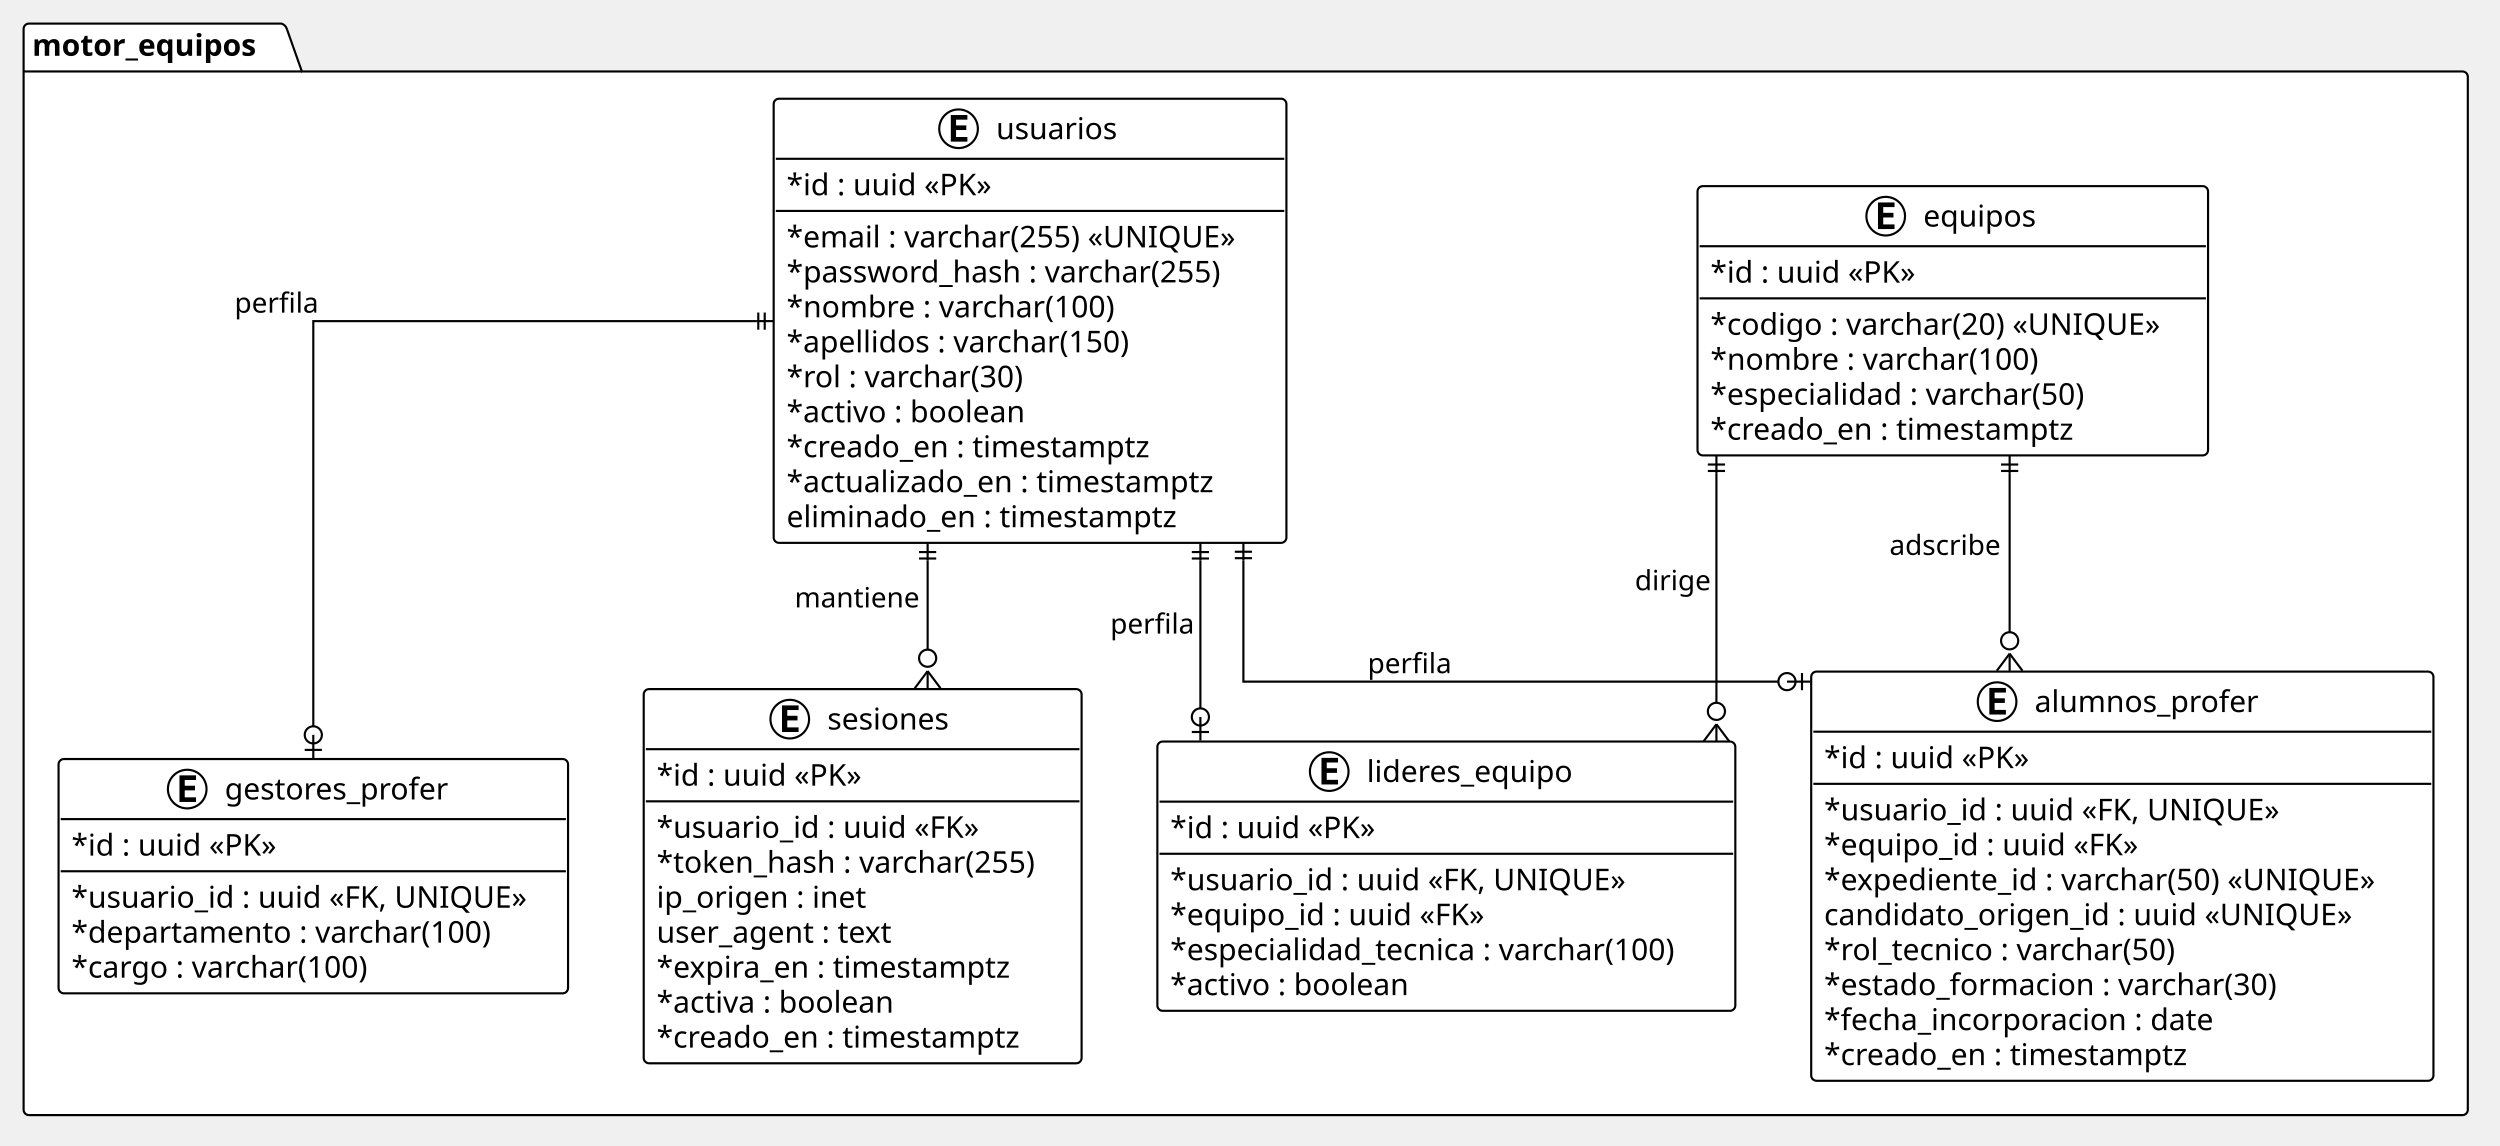
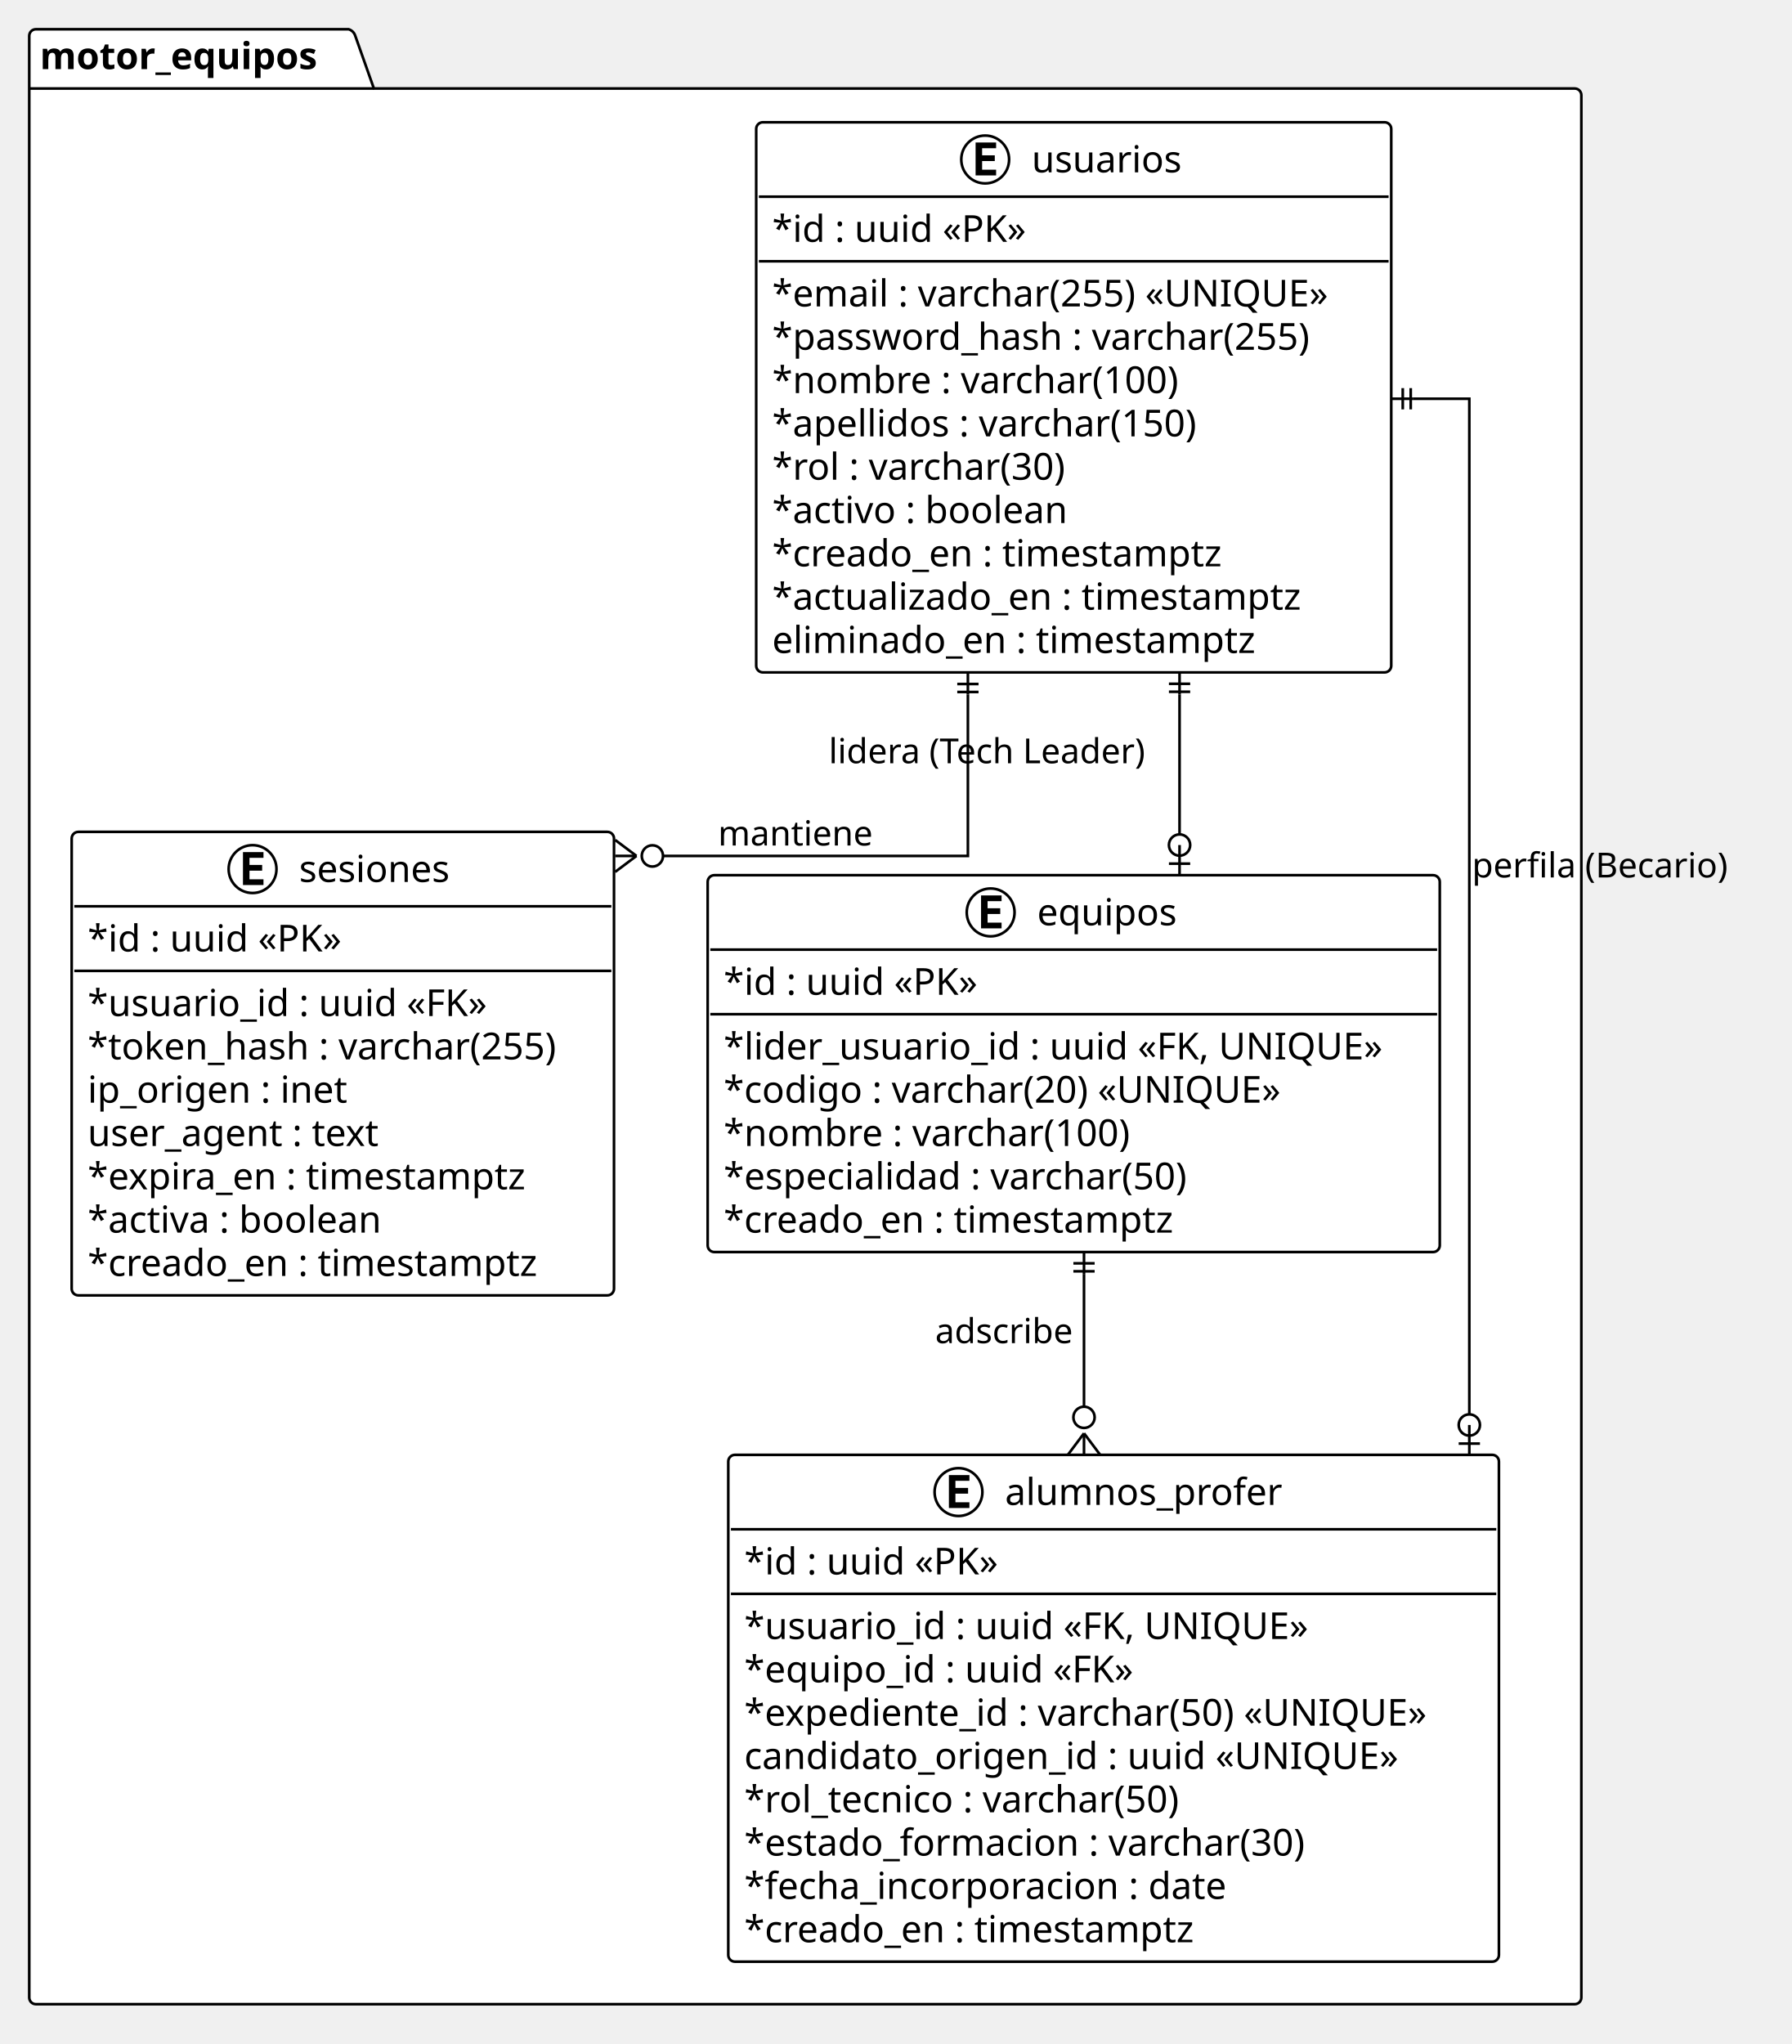
- <svg xmlns="http://www.w3.org/2000/svg" version="1.1" data-diagram-type="CLASS" style="width:1165px;height:534px;background:#FFFFFF;" width="1165px" height="534px" viewBox="0 0 1165 534" zoomAndPan="magnify" preserveAspectRatio="none" contentStyleType="text/css">
+ <svg xmlns="http://www.w3.org/2000/svg" version="1.1" data-diagram-type="CLASS" style="width:674px;height:769px;background:#FFFFFF;" width="674px" height="769px" viewBox="0 0 674 769" zoomAndPan="magnify" preserveAspectRatio="none" contentStyleType="text/css">
  <defs />
  <g font-family="sans-serif" lengthAdjust="spacing">
    <g class="cluster" data-qualified-name="motor_equipos" id="ent0001" data-source-line="6">
-       <path d="M13.5,11 L131.176,11 A3.75,3.75 0 0 1 133.676,13.5 L140.676,33.297 L1147.5,33.297 A2.5,2.5 0 0 1 1150,35.797 L1150,517.14 A2.5,2.5 0 0 1 1147.5,519.64 L13.5,519.64 A2.5,2.5 0 0 1 11,517.14 L11,13.5 A2.5,2.5 0 0 1 13.5,11" style="stroke:#000;stroke-width:1;" fill="#FFF" />
+       <path d="M13.5,11 L131.176,11 A3.75,3.75 0 0 1 133.676,13.5 L140.676,33.297 L592.5,33.297 A2.5,2.5 0 0 1 595,35.797 L595,751.52 A2.5,2.5 0 0 1 592.5,754.02 L13.5,754.02 A2.5,2.5 0 0 1 11,751.52 L11,13.5 A2.5,2.5 0 0 1 13.5,11" style="stroke:#000;stroke-width:1;" fill="#FFF" />
      <line x1="11" y1="33.297" x2="140.676" y2="33.297" style="stroke:#000;stroke-width:1;" />
      <text x="15" y="25.995" fill="#000" font-size="14" textLength="116.676" font-weight="700" font-family="Verdana">motor_equipos</text>
    </g>
    <g class="entity" data-qualified-name="motor_equipos.usuarios" id="ent0002" data-source-line="8">
-       <rect x="360.53" y="46" width="238.939" height="206.969" fill="#FFF" style="stroke:#000;stroke-width:1;" rx="2.5" ry="2.5" />
-       <ellipse cx="446.688" cy="60" rx="9" ry="9" fill="#FFF" style="stroke:#000;stroke-width:1;" />
-       <path d="M450.797,66 L443.078,66 L443.078,53.609 L450.797,53.609 L450.797,55.766 L445.531,55.766 L445.531,58.438 L450.297,58.438 L450.297,60.594 L445.531,60.594 L445.531,63.844 L450.797,63.844 L450.797,66 Z " fill="#000" />
-       <text x="464.188" y="64.847" fill="#000" font-size="14" textLength="59.124" font-family="Verdana">usuarios</text>
-       <line x1="361.53" y1="74" x2="598.469" y2="74" style="stroke:#000;stroke-width:1;" />
-       <text x="366.53" y="90.995" fill="#000" font-size="14" textLength="103.12" font-family="Verdana">*id : uuid «PK»</text>
-       <line x1="361.53" y1="98.297" x2="598.469" y2="98.297" style="stroke:#000;stroke-width:1;" />
-       <text x="366.53" y="115.292" fill="#000" font-size="14" textLength="226.939" font-family="Verdana">*email : varchar(255) «UNIQUE»</text>
-       <text x="366.53" y="131.589" fill="#000" font-size="14" textLength="219.119" font-family="Verdana">*password_hash : varchar(255)</text>
-       <text x="366.53" y="147.886" fill="#000" font-size="14" textLength="166.12" font-family="Verdana">*nombre : varchar(100)</text>
-       <text x="366.53" y="164.183" fill="#000" font-size="14" textLength="174.282" font-family="Verdana">*apellidos : varchar(150)</text>
-       <text x="366.53" y="180.479" fill="#000" font-size="14" textLength="121.092" font-family="Verdana">*rol : varchar(30)</text>
-       <text x="366.53" y="196.776" fill="#000" font-size="14" textLength="119.096" font-family="Verdana">*activo : boolean</text>
-       <text x="366.53" y="213.073" fill="#000" font-size="14" textLength="181.556" font-family="Verdana">*creado_en : timestamptz</text>
-       <text x="366.53" y="229.37" fill="#000" font-size="14" textLength="213.835" font-family="Verdana">*actualizado_en : timestamptz</text>
-       <text x="366.53" y="245.667" fill="#000" font-size="14" textLength="195.282" font-family="Verdana">eliminado_en : timestamptz</text>
+       <rect x="284.53" y="46" width="238.939" height="206.969" fill="#FFF" style="stroke:#000;stroke-width:1;" rx="2.5" ry="2.5" />
+       <ellipse cx="370.688" cy="60" rx="9" ry="9" fill="#FFF" style="stroke:#000;stroke-width:1;" />
+       <path d="M374.797,66 L367.078,66 L367.078,53.609 L374.797,53.609 L374.797,55.766 L369.531,55.766 L369.531,58.438 L374.297,58.438 L374.297,60.594 L369.531,60.594 L369.531,63.844 L374.797,63.844 L374.797,66 Z " fill="#000" />
+       <text x="388.188" y="64.847" fill="#000" font-size="14" textLength="59.124" font-family="Verdana">usuarios</text>
+       <line x1="285.53" y1="74" x2="522.469" y2="74" style="stroke:#000;stroke-width:1;" />
+       <text x="290.53" y="90.995" fill="#000" font-size="14" textLength="103.12" font-family="Verdana">*id : uuid «PK»</text>
+       <line x1="285.53" y1="98.297" x2="522.469" y2="98.297" style="stroke:#000;stroke-width:1;" />
+       <text x="290.53" y="115.292" fill="#000" font-size="14" textLength="226.939" font-family="Verdana">*email : varchar(255) «UNIQUE»</text>
+       <text x="290.53" y="131.589" fill="#000" font-size="14" textLength="219.119" font-family="Verdana">*password_hash : varchar(255)</text>
+       <text x="290.53" y="147.886" fill="#000" font-size="14" textLength="166.12" font-family="Verdana">*nombre : varchar(100)</text>
+       <text x="290.53" y="164.183" fill="#000" font-size="14" textLength="174.282" font-family="Verdana">*apellidos : varchar(150)</text>
+       <text x="290.53" y="180.479" fill="#000" font-size="14" textLength="121.092" font-family="Verdana">*rol : varchar(30)</text>
+       <text x="290.53" y="196.776" fill="#000" font-size="14" textLength="119.096" font-family="Verdana">*activo : boolean</text>
+       <text x="290.53" y="213.073" fill="#000" font-size="14" textLength="181.556" font-family="Verdana">*creado_en : timestamptz</text>
+       <text x="290.53" y="229.37" fill="#000" font-size="14" textLength="213.835" font-family="Verdana">*actualizado_en : timestamptz</text>
+       <text x="290.53" y="245.667" fill="#000" font-size="14" textLength="195.282" font-family="Verdana">eliminado_en : timestamptz</text>
    </g>
    <g class="entity" data-qualified-name="motor_equipos.sesiones" id="ent0003" data-source-line="22">
-       <rect x="299.97" y="321.12" width="204.056" height="174.375" fill="#FFF" style="stroke:#000;stroke-width:1;" rx="2.5" ry="2.5" />
-       <ellipse cx="368.03" cy="335.12" rx="9" ry="9" fill="#FFF" style="stroke:#000;stroke-width:1;" />
-       <path d="M372.139,341.12 L364.42,341.12 L364.42,328.729 L372.139,328.729 L372.139,330.886 L366.873,330.886 L366.873,333.558 L371.639,333.558 L371.639,335.714 L366.873,335.714 L366.873,338.964 L372.139,338.964 L372.139,341.12 Z " fill="#000" />
-       <text x="385.53" y="339.967" fill="#000" font-size="14" textLength="60.437" font-family="Verdana">sesiones</text>
-       <line x1="300.97" y1="349.12" x2="503.026" y2="349.12" style="stroke:#000;stroke-width:1;" />
-       <text x="305.97" y="366.115" fill="#000" font-size="14" textLength="103.12" font-family="Verdana">*id : uuid «PK»</text>
-       <line x1="300.97" y1="373.417" x2="503.026" y2="373.417" style="stroke:#000;stroke-width:1;" />
-       <text x="305.97" y="390.412" fill="#000" font-size="14" textLength="161.561" font-family="Verdana">*usuario_id : uuid «FK»</text>
-       <text x="305.97" y="406.709" fill="#000" font-size="14" textLength="192.056" font-family="Verdana">*token_hash : varchar(255)</text>
-       <text x="305.97" y="423.006" fill="#000" font-size="14" textLength="104.843" font-family="Verdana">ip_origen : inet</text>
-       <text x="305.97" y="439.303" fill="#000" font-size="14" textLength="119.472" font-family="Verdana">user_agent : text</text>
-       <text x="305.97" y="455.599" fill="#000" font-size="14" textLength="177.468" font-family="Verdana">*expira_en : timestamptz</text>
-       <text x="305.97" y="471.896" fill="#000" font-size="14" textLength="119.109" font-family="Verdana">*activa : boolean</text>
-       <text x="305.97" y="488.193" fill="#000" font-size="14" textLength="181.556" font-family="Verdana">*creado_en : timestamptz</text>
+       <rect x="26.97" y="312.97" width="204.056" height="174.375" fill="#FFF" style="stroke:#000;stroke-width:1;" rx="2.5" ry="2.5" />
+       <ellipse cx="95.03" cy="326.97" rx="9" ry="9" fill="#FFF" style="stroke:#000;stroke-width:1;" />
+       <path d="M99.139,332.97 L91.42,332.97 L91.42,320.579 L99.139,320.579 L99.139,322.736 L93.873,322.736 L93.873,325.407 L98.639,325.407 L98.639,327.564 L93.873,327.564 L93.873,330.814 L99.139,330.814 L99.139,332.97 Z " fill="#000" />
+       <text x="112.53" y="331.817" fill="#000" font-size="14" textLength="60.437" font-family="Verdana">sesiones</text>
+       <line x1="27.97" y1="340.97" x2="230.026" y2="340.97" style="stroke:#000;stroke-width:1;" />
+       <text x="32.97" y="357.965" fill="#000" font-size="14" textLength="103.12" font-family="Verdana">*id : uuid «PK»</text>
+       <line x1="27.97" y1="365.267" x2="230.026" y2="365.267" style="stroke:#000;stroke-width:1;" />
+       <text x="32.97" y="382.262" fill="#000" font-size="14" textLength="161.561" font-family="Verdana">*usuario_id : uuid «FK»</text>
+       <text x="32.97" y="398.559" fill="#000" font-size="14" textLength="192.056" font-family="Verdana">*token_hash : varchar(255)</text>
+       <text x="32.97" y="414.856" fill="#000" font-size="14" textLength="104.843" font-family="Verdana">ip_origen : inet</text>
+       <text x="32.97" y="431.153" fill="#000" font-size="14" textLength="119.472" font-family="Verdana">user_agent : text</text>
+       <text x="32.97" y="447.449" fill="#000" font-size="14" textLength="177.468" font-family="Verdana">*expira_en : timestamptz</text>
+       <text x="32.97" y="463.746" fill="#000" font-size="14" textLength="119.109" font-family="Verdana">*activa : boolean</text>
+       <text x="32.97" y="480.043" fill="#000" font-size="14" textLength="181.556" font-family="Verdana">*creado_en : timestamptz</text>
    </g>
    <g class="entity" data-qualified-name="motor_equipos.equipos" id="ent0004" data-source-line="34">
-       <rect x="791.04" y="86.74" width="237.914" height="125.484" fill="#FFF" style="stroke:#000;stroke-width:1;" rx="2.5" ry="2.5" />
-       <ellipse cx="878.743" cy="100.74" rx="9" ry="9" fill="#FFF" style="stroke:#000;stroke-width:1;" />
-       <path d="M882.852,106.74 L875.133,106.74 L875.133,94.349 L882.852,94.349 L882.852,96.506 L877.586,96.506 L877.586,99.178 L882.352,99.178 L882.352,101.334 L877.586,101.334 L877.586,104.584 L882.852,104.584 L882.852,106.74 Z " fill="#000" />
-       <text x="896.243" y="105.587" fill="#000" font-size="14" textLength="55.009" font-family="Verdana">equipos</text>
-       <line x1="792.04" y1="114.74" x2="1027.954" y2="114.74" style="stroke:#000;stroke-width:1;" />
-       <text x="797.04" y="131.735" fill="#000" font-size="14" textLength="103.12" font-family="Verdana">*id : uuid «PK»</text>
-       <line x1="792.04" y1="139.037" x2="1027.954" y2="139.037" style="stroke:#000;stroke-width:1;" />
-       <text x="797.04" y="156.032" fill="#000" font-size="14" textLength="225.914" font-family="Verdana">*codigo : varchar(20) «UNIQUE»</text>
-       <text x="797.04" y="172.329" fill="#000" font-size="14" textLength="166.12" font-family="Verdana">*nombre : varchar(100)</text>
-       <text x="797.04" y="188.626" fill="#000" font-size="14" textLength="190.586" font-family="Verdana">*especialidad : varchar(50)</text>
-       <text x="797.04" y="204.923" fill="#000" font-size="14" textLength="181.556" font-family="Verdana">*creado_en : timestamptz</text>
+       <rect x="266.27" y="329.27" width="275.457" height="141.781" fill="#FFF" style="stroke:#000;stroke-width:1;" rx="2.5" ry="2.5" />
+       <ellipse cx="372.744" cy="343.27" rx="9" ry="9" fill="#FFF" style="stroke:#000;stroke-width:1;" />
+       <path d="M376.853,349.27 L369.135,349.27 L369.135,336.879 L376.853,336.879 L376.853,339.036 L371.588,339.036 L371.588,341.708 L376.353,341.708 L376.353,343.864 L371.588,343.864 L371.588,347.114 L376.853,347.114 L376.853,349.27 Z " fill="#000" />
+       <text x="390.244" y="348.117" fill="#000" font-size="14" textLength="55.009" font-family="Verdana">equipos</text>
+       <line x1="267.27" y1="357.27" x2="540.727" y2="357.27" style="stroke:#000;stroke-width:1;" />
+       <text x="272.27" y="374.265" fill="#000" font-size="14" textLength="103.12" font-family="Verdana">*id : uuid «PK»</text>
+       <line x1="267.27" y1="381.567" x2="540.727" y2="381.567" style="stroke:#000;stroke-width:1;" />
+       <text x="272.27" y="398.562" fill="#000" font-size="14" textLength="263.457" font-family="Verdana">*lider_usuario_id : uuid «FK, UNIQUE»</text>
+       <text x="272.27" y="414.859" fill="#000" font-size="14" textLength="225.914" font-family="Verdana">*codigo : varchar(20) «UNIQUE»</text>
+       <text x="272.27" y="431.156" fill="#000" font-size="14" textLength="166.12" font-family="Verdana">*nombre : varchar(100)</text>
+       <text x="272.27" y="447.453" fill="#000" font-size="14" textLength="190.586" font-family="Verdana">*especialidad : varchar(50)</text>
+       <text x="272.27" y="463.749" fill="#000" font-size="14" textLength="181.556" font-family="Verdana">*creado_en : timestamptz</text>
    </g>
-     <g class="entity" data-qualified-name="motor_equipos.lideres" id="ent0005" data-source-line="43">
-       <rect x="539.33" y="345.56" width="269.332" height="125.484" fill="#FFF" style="stroke:#000;stroke-width:1;" rx="2.5" ry="2.5" />
-       <ellipse cx="619.417" cy="359.56" rx="9" ry="9" fill="#FFF" style="stroke:#000;stroke-width:1;" />
-       <path d="M623.527,365.56 L615.808,365.56 L615.808,353.169 L623.527,353.169 L623.527,355.326 L618.261,355.326 L618.261,357.997 L623.027,357.997 L623.027,360.154 L618.261,360.154 L618.261,363.404 L623.527,363.404 L623.527,365.56 Z " fill="#000" />
-       <text x="636.917" y="364.407" fill="#000" font-size="14" textLength="101.657" font-family="Verdana">lideres_equipo</text>
-       <line x1="540.33" y1="373.56" x2="807.662" y2="373.56" style="stroke:#000;stroke-width:1;" />
-       <text x="545.33" y="390.555" fill="#000" font-size="14" textLength="103.12" font-family="Verdana">*id : uuid «PK»</text>
-       <line x1="540.33" y1="397.857" x2="807.662" y2="397.857" style="stroke:#000;stroke-width:1;" />
-       <text x="545.33" y="414.852" fill="#000" font-size="14" textLength="225.422" font-family="Verdana">*usuario_id : uuid «FK, UNIQUE»</text>
-       <text x="545.33" y="431.149" fill="#000" font-size="14" textLength="157.445" font-family="Verdana">*equipo_id : uuid «FK»</text>
-       <text x="545.33" y="447.446" fill="#000" font-size="14" textLength="257.332" font-family="Verdana">*especialidad_tecnica : varchar(100)</text>
-       <text x="545.33" y="463.743" fill="#000" font-size="14" textLength="119.096" font-family="Verdana">*activo : boolean</text>
+     <g class="entity" data-qualified-name="motor_equipos.alumnos" id="ent0005" data-source-line="44">
+       <rect x="274.02" y="547.35" width="289.963" height="190.672" fill="#FFF" style="stroke:#000;stroke-width:1;" rx="2.5" ry="2.5" />
+       <ellipse cx="360.643" cy="561.35" rx="9" ry="9" fill="#FFF" style="stroke:#000;stroke-width:1;" />
+       <path d="M364.752,567.35 L357.033,567.35 L357.033,554.959 L364.752,554.959 L364.752,557.116 L359.486,557.116 L359.486,559.788 L364.252,559.788 L364.252,561.944 L359.486,561.944 L359.486,565.194 L364.752,565.194 L364.752,567.35 Z " fill="#000" />
+       <text x="378.143" y="566.197" fill="#000" font-size="14" textLength="109.218" font-family="Verdana">alumnos_profer</text>
+       <line x1="275.02" y1="575.35" x2="562.983" y2="575.35" style="stroke:#000;stroke-width:1;" />
+       <text x="280.02" y="592.345" fill="#000" font-size="14" textLength="103.12" font-family="Verdana">*id : uuid «PK»</text>
+       <line x1="275.02" y1="599.647" x2="562.983" y2="599.647" style="stroke:#000;stroke-width:1;" />
+       <text x="280.02" y="616.642" fill="#000" font-size="14" textLength="225.422" font-family="Verdana">*usuario_id : uuid «FK, UNIQUE»</text>
+       <text x="280.02" y="632.939" fill="#000" font-size="14" textLength="157.445" font-family="Verdana">*equipo_id : uuid «FK»</text>
+       <text x="280.02" y="649.236" fill="#000" font-size="14" textLength="277.963" font-family="Verdana">*expediente_id : varchar(50) «UNIQUE»</text>
+       <text x="280.02" y="665.533" fill="#000" font-size="14" textLength="261.488" font-family="Verdana">candidato_origen_id : uuid «UNIQUE»</text>
+       <text x="280.02" y="681.829" fill="#000" font-size="14" textLength="178.917" font-family="Verdana">*rol_tecnico : varchar(50)</text>
+       <text x="280.02" y="698.126" fill="#000" font-size="14" textLength="227.801" font-family="Verdana">*estado_formacion : varchar(30)</text>
+       <text x="280.02" y="714.423" fill="#000" font-size="14" textLength="193.471" font-family="Verdana">*fecha_incorporacion : date</text>
+       <text x="280.02" y="730.72" fill="#000" font-size="14" textLength="181.556" font-family="Verdana">*creado_en : timestamptz</text>
    </g>
-     <g class="entity" data-qualified-name="motor_equipos.gestores" id="ent0006" data-source-line="52">
-       <rect x="27.29" y="353.71" width="237.422" height="109.188" fill="#FFF" style="stroke:#000;stroke-width:1;" rx="2.5" ry="2.5" />
-       <ellipse cx="87.242" cy="367.71" rx="9" ry="9" fill="#FFF" style="stroke:#000;stroke-width:1;" />
-       <path d="M91.352,373.71 L83.633,373.71 L83.633,361.319 L91.352,361.319 L91.352,363.476 L86.086,363.476 L86.086,366.148 L90.852,366.148 L90.852,368.304 L86.086,368.304 L86.086,371.554 L91.352,371.554 L91.352,373.71 Z " fill="#000" />
-       <text x="104.742" y="372.557" fill="#000" font-size="14" textLength="110.018" font-family="Verdana">gestores_profer</text>
-       <line x1="28.29" y1="381.71" x2="263.712" y2="381.71" style="stroke:#000;stroke-width:1;" />
-       <text x="33.29" y="398.705" fill="#000" font-size="14" textLength="103.12" font-family="Verdana">*id : uuid «PK»</text>
-       <line x1="28.29" y1="406.007" x2="263.712" y2="406.007" style="stroke:#000;stroke-width:1;" />
-       <text x="33.29" y="423.002" fill="#000" font-size="14" textLength="225.422" font-family="Verdana">*usuario_id : uuid «FK, UNIQUE»</text>
-       <text x="33.29" y="439.299" fill="#000" font-size="14" textLength="211.757" font-family="Verdana">*departamento : varchar(100)</text>
-       <text x="33.29" y="455.596" fill="#000" font-size="14" textLength="151.272" font-family="Verdana">*cargo : varchar(100)</text>
+     <g class="link" data-entity-1="ent0002" data-entity-2="ent0003" id="lnk6" data-source-line="58" data-link-type="crowfoot">
+       <path d="M364.18,261.34 C364.18,297.88 364.18,322.02 364.18,322.02 C364.18,322.02 312.84,322.02 249.47,322.02" style="stroke:#000;stroke-width:1;" fill="none" id="usuarios-sesiones" codeLine="58" />
+       <line x1="360.18" y1="257.34" x2="368.18" y2="257.34" style="stroke:#000;stroke-width:1;" />
+       <line x1="360.18" y1="260.34" x2="368.18" y2="260.34" style="stroke:#000;stroke-width:1;" />
+       <line x1="364.18" y1="261.34" x2="364.18" y2="253.34" style="stroke:#000;stroke-width:1;" />
+       <line x1="239.47" y1="322.02" x2="231.47" y2="328.02" style="stroke:#000;stroke-width:1;" />
+       <line x1="239.47" y1="322.02" x2="231.47" y2="316.02" style="stroke:#000;stroke-width:1;" />
+       <line x1="239.47" y1="322.02" x2="231.47" y2="322.02" style="stroke:#000;stroke-width:1;" />
+       <ellipse cx="245.47" cy="322.02" rx="4" ry="4" fill="none" style="stroke:#000;stroke-width:1;" />
+       <text x="270.16" y="318.087" fill="#000" font-size="13" textLength="61.813" font-family="Verdana">mantiene</text>
    </g>
-     <g class="entity" data-qualified-name="motor_equipos.alumnos" id="ent0007" data-source-line="60">
-       <rect x="844.02" y="312.97" width="289.963" height="190.672" fill="#FFF" style="stroke:#000;stroke-width:1;" rx="2.5" ry="2.5" />
-       <ellipse cx="930.643" cy="326.97" rx="9" ry="9" fill="#FFF" style="stroke:#000;stroke-width:1;" />
-       <path d="M934.752,332.97 L927.033,332.97 L927.033,320.579 L934.752,320.579 L934.752,322.736 L929.486,322.736 L929.486,325.408 L934.252,325.408 L934.252,327.564 L929.486,327.564 L929.486,330.814 L934.752,330.814 L934.752,332.97 Z " fill="#000" />
-       <text x="948.143" y="331.817" fill="#000" font-size="14" textLength="109.218" font-family="Verdana">alumnos_profer</text>
-       <line x1="845.02" y1="340.97" x2="1132.983" y2="340.97" style="stroke:#000;stroke-width:1;" />
-       <text x="850.02" y="357.965" fill="#000" font-size="14" textLength="103.12" font-family="Verdana">*id : uuid «PK»</text>
-       <line x1="845.02" y1="365.267" x2="1132.983" y2="365.267" style="stroke:#000;stroke-width:1;" />
-       <text x="850.02" y="382.262" fill="#000" font-size="14" textLength="225.422" font-family="Verdana">*usuario_id : uuid «FK, UNIQUE»</text>
-       <text x="850.02" y="398.559" fill="#000" font-size="14" textLength="157.445" font-family="Verdana">*equipo_id : uuid «FK»</text>
-       <text x="850.02" y="414.856" fill="#000" font-size="14" textLength="277.963" font-family="Verdana">*expediente_id : varchar(50) «UNIQUE»</text>
-       <text x="850.02" y="431.153" fill="#000" font-size="14" textLength="261.488" font-family="Verdana">candidato_origen_id : uuid «UNIQUE»</text>
-       <text x="850.02" y="447.449" fill="#000" font-size="14" textLength="178.917" font-family="Verdana">*rol_tecnico : varchar(50)</text>
-       <text x="850.02" y="463.746" fill="#000" font-size="14" textLength="227.801" font-family="Verdana">*estado_formacion : varchar(30)</text>
-       <text x="850.02" y="480.043" fill="#000" font-size="14" textLength="193.471" font-family="Verdana">*fecha_incorporacion : date</text>
-       <text x="850.02" y="496.34" fill="#000" font-size="14" textLength="181.556" font-family="Verdana">*creado_en : timestamptz</text>
+     <g class="link" data-entity-1="ent0002" data-entity-2="ent0004" id="lnk7" data-source-line="59" data-link-type="association">
+       <path d="M443.82,261.26 C443.82,286.71 443.82,290.39 443.82,313.92" style="stroke:#000;stroke-width:1;" fill="none" id="usuarios-equipos" codeLine="59" />
+       <line x1="439.82" y1="257.26" x2="447.82" y2="257.26" style="stroke:#000;stroke-width:1;" />
+       <line x1="439.82" y1="260.26" x2="447.82" y2="260.26" style="stroke:#000;stroke-width:1;" />
+       <line x1="443.82" y1="261.26" x2="443.82" y2="253.26" style="stroke:#000;stroke-width:1;" />
+       <line x1="443.82" y1="317.92" x2="443.82" y2="328.92" style="stroke:#000;stroke-width:1;" />
+       <ellipse cx="443.82" cy="317.92" rx="4" ry="4" fill="none" style="stroke:#000;stroke-width:1;" />
+       <line x1="447.82" y1="324.92" x2="439.82" y2="324.92" style="stroke:#000;stroke-width:1;" />
+       <text x="311.82" y="287.157" fill="#000" font-size="13" textLength="131.32" font-family="Verdana">lidera (Tech Leader)</text>
    </g>
-     <g class="link" data-entity-1="ent0002" data-entity-2="ent0003" id="lnk8" data-source-line="74" data-link-type="crowfoot">
-       <path d="M432.28,261.26 C432.28,283.63 432.28,281.05 432.28,302.72" style="stroke:#000;stroke-width:1;" fill="none" id="usuarios-sesiones" codeLine="74" />
-       <line x1="428.28" y1="257.26" x2="436.28" y2="257.26" style="stroke:#000;stroke-width:1;" />
-       <line x1="428.28" y1="260.26" x2="436.28" y2="260.26" style="stroke:#000;stroke-width:1;" />
-       <line x1="432.28" y1="261.26" x2="432.28" y2="253.26" style="stroke:#000;stroke-width:1;" />
-       <line x1="432.28" y1="312.72" x2="438.28" y2="320.72" style="stroke:#000;stroke-width:1;" />
-       <line x1="432.28" y1="312.72" x2="426.28" y2="320.72" style="stroke:#000;stroke-width:1;" />
-       <line x1="432.28" y1="312.72" x2="432.28" y2="320.72" style="stroke:#000;stroke-width:1;" />
-       <ellipse cx="432.28" cy="306.72" rx="4" ry="4" fill="none" style="stroke:#000;stroke-width:1;" />
-       <text x="370.28" y="283.057" fill="#000" font-size="13" textLength="61.813" font-family="Verdana">mantiene</text>
+     <g class="link" data-entity-1="ent0002" data-entity-2="ent0005" id="lnk8" data-source-line="60" data-link-type="association">
+       <path d="M531.8,150.02 C548.92,150.02 552.85,150.02 552.85,150.02 C552.85,150.02 552.85,388.84 552.85,532.11" style="stroke:#000;stroke-width:1;" fill="none" id="usuarios-alumnos" codeLine="60" />
+       <line x1="527.8" y1="154.02" x2="527.8" y2="146.02" style="stroke:#000;stroke-width:1;" />
+       <line x1="530.8" y1="154.02" x2="530.8" y2="146.02" style="stroke:#000;stroke-width:1;" />
+       <line x1="531.8" y1="150.02" x2="523.8" y2="150.02" style="stroke:#000;stroke-width:1;" />
+       <line x1="552.85" y1="536.11" x2="552.85" y2="547.11" style="stroke:#000;stroke-width:1;" />
+       <ellipse cx="552.85" cy="536.11" rx="4" ry="4" fill="none" style="stroke:#000;stroke-width:1;" />
+       <line x1="556.85" y1="543.11" x2="548.85" y2="543.11" style="stroke:#000;stroke-width:1;" />
+       <text x="553.85" y="330.107" fill="#000" font-size="13" textLength="104.578" font-family="Verdana">perfila (Becario)</text>
    </g>
-     <g class="link" data-entity-1="ent0002" data-entity-2="ent0005" id="lnk9" data-source-line="75" data-link-type="association">
-       <path d="M559.38,261.26 C559.38,292.35 559.38,302.48 559.38,330.11" style="stroke:#000;stroke-width:1;" fill="none" id="usuarios-lideres" codeLine="75" />
-       <line x1="555.38" y1="257.26" x2="563.38" y2="257.26" style="stroke:#000;stroke-width:1;" />
-       <line x1="555.38" y1="260.26" x2="563.38" y2="260.26" style="stroke:#000;stroke-width:1;" />
-       <line x1="559.38" y1="261.26" x2="559.38" y2="253.26" style="stroke:#000;stroke-width:1;" />
-       <line x1="559.38" y1="334.11" x2="559.38" y2="345.11" style="stroke:#000;stroke-width:1;" />
-       <ellipse cx="559.38" cy="334.11" rx="4" ry="4" fill="none" style="stroke:#000;stroke-width:1;" />
-       <line x1="563.38" y1="341.11" x2="555.38" y2="341.11" style="stroke:#000;stroke-width:1;" />
-       <text x="517.38" y="295.257" fill="#000" font-size="13" textLength="41.361" font-family="Verdana">perfila</text>
-     </g>
-     <g class="link" data-entity-1="ent0002" data-entity-2="ent0006" id="lnk10" data-source-line="76" data-link-type="association">
-       <path d="M352.36,149.64 C256.52,149.64 146,149.64 146,149.64 C146,149.64 146,262.52 146,338.45" style="stroke:#000;stroke-width:1;" fill="none" id="usuarios-gestores" codeLine="76" />
-       <line x1="356.36" y1="145.64" x2="356.36" y2="153.64" style="stroke:#000;stroke-width:1;" />
-       <line x1="353.36" y1="145.64" x2="353.36" y2="153.64" style="stroke:#000;stroke-width:1;" />
-       <line x1="352.36" y1="149.64" x2="360.36" y2="149.64" style="stroke:#000;stroke-width:1;" />
-       <line x1="146" y1="342.45" x2="146" y2="353.45" style="stroke:#000;stroke-width:1;" />
-       <ellipse cx="146" cy="342.45" rx="4" ry="4" fill="none" style="stroke:#000;stroke-width:1;" />
-       <line x1="150" y1="349.45" x2="142" y2="349.45" style="stroke:#000;stroke-width:1;" />
-       <text x="109.28" y="145.707" fill="#000" font-size="13" textLength="41.361" font-family="Verdana">perfila</text>
-     </g>
-     <g class="link" data-entity-1="ent0002" data-entity-2="ent0007" id="lnk11" data-source-line="77" data-link-type="association">
-       <path d="M579.42,261.11 C579.42,295.71 579.42,317.64 579.42,317.64 C579.42,317.64 710.96,317.64 828.73,317.64" style="stroke:#000;stroke-width:1;" fill="none" id="usuarios-alumnos" codeLine="77" />
-       <line x1="575.42" y1="257.11" x2="583.42" y2="257.11" style="stroke:#000;stroke-width:1;" />
-       <line x1="575.42" y1="260.11" x2="583.42" y2="260.11" style="stroke:#000;stroke-width:1;" />
-       <line x1="579.42" y1="261.11" x2="579.42" y2="253.11" style="stroke:#000;stroke-width:1;" />
-       <line x1="832.73" y1="317.64" x2="843.73" y2="317.64" style="stroke:#000;stroke-width:1;" />
-       <ellipse cx="832.73" cy="317.64" rx="4" ry="4" fill="none" style="stroke:#000;stroke-width:1;" />
-       <line x1="839.73" y1="313.64" x2="839.73" y2="321.64" style="stroke:#000;stroke-width:1;" />
-       <text x="637.31" y="313.707" fill="#000" font-size="13" textLength="41.361" font-family="Verdana">perfila</text>
-     </g>
-     <g class="link" data-entity-1="ent0004" data-entity-2="ent0005" id="lnk12" data-source-line="79" data-link-type="crowfoot">
-       <path d="M799.85,220.47 C799.85,260.87 799.85,287.12 799.85,327.49" style="stroke:#000;stroke-width:1;" fill="none" id="equipos-lideres" codeLine="79" />
-       <line x1="795.85" y1="216.47" x2="803.85" y2="216.47" style="stroke:#000;stroke-width:1;" />
-       <line x1="795.85" y1="219.47" x2="803.85" y2="219.47" style="stroke:#000;stroke-width:1;" />
-       <line x1="799.85" y1="220.47" x2="799.85" y2="212.47" style="stroke:#000;stroke-width:1;" />
-       <line x1="799.85" y1="337.49" x2="805.85" y2="345.49" style="stroke:#000;stroke-width:1;" />
-       <line x1="799.85" y1="337.49" x2="793.85" y2="345.49" style="stroke:#000;stroke-width:1;" />
-       <line x1="799.85" y1="337.49" x2="799.85" y2="345.49" style="stroke:#000;stroke-width:1;" />
-       <ellipse cx="799.85" cy="331.49" rx="4" ry="4" fill="none" style="stroke:#000;stroke-width:1;" />
-       <text x="761.85" y="275.047" fill="#000" font-size="13" textLength="37.07" font-family="Verdana">dirige</text>
-     </g>
-     <g class="link" data-entity-1="ent0004" data-entity-2="ent0007" id="lnk13" data-source-line="80" data-link-type="crowfoot">
-       <path d="M936.49,220.47 C936.49,250.54 936.49,261.19 936.49,294.61" style="stroke:#000;stroke-width:1;" fill="none" id="equipos-alumnos" codeLine="80" />
-       <line x1="932.49" y1="216.47" x2="940.49" y2="216.47" style="stroke:#000;stroke-width:1;" />
-       <line x1="932.49" y1="219.47" x2="940.49" y2="219.47" style="stroke:#000;stroke-width:1;" />
-       <line x1="936.49" y1="220.47" x2="936.49" y2="212.47" style="stroke:#000;stroke-width:1;" />
-       <line x1="936.49" y1="304.61" x2="942.49" y2="312.61" style="stroke:#000;stroke-width:1;" />
-       <line x1="936.49" y1="304.61" x2="930.49" y2="312.61" style="stroke:#000;stroke-width:1;" />
-       <line x1="936.49" y1="304.61" x2="936.49" y2="312.61" style="stroke:#000;stroke-width:1;" />
-       <ellipse cx="936.49" cy="298.61" rx="4" ry="4" fill="none" style="stroke:#000;stroke-width:1;" />
-       <text x="880.49" y="258.607" fill="#000" font-size="13" textLength="55.345" font-family="Verdana">adscribe</text>
+     <g class="link" data-entity-1="ent0004" data-entity-2="ent0005" id="lnk9" data-source-line="61" data-link-type="crowfoot">
+       <path d="M407.87,479.29 C407.87,503.05 407.87,503.93 407.87,529.23" style="stroke:#000;stroke-width:1;" fill="none" id="equipos-alumnos" codeLine="61" />
+       <line x1="403.87" y1="475.29" x2="411.87" y2="475.29" style="stroke:#000;stroke-width:1;" />
+       <line x1="403.87" y1="478.29" x2="411.87" y2="478.29" style="stroke:#000;stroke-width:1;" />
+       <line x1="407.87" y1="479.29" x2="407.87" y2="471.29" style="stroke:#000;stroke-width:1;" />
+       <line x1="407.87" y1="539.23" x2="413.87" y2="547.23" style="stroke:#000;stroke-width:1;" />
+       <line x1="407.87" y1="539.23" x2="401.87" y2="547.23" style="stroke:#000;stroke-width:1;" />
+       <line x1="407.87" y1="539.23" x2="407.87" y2="547.23" style="stroke:#000;stroke-width:1;" />
+       <ellipse cx="407.87" cy="533.23" rx="4" ry="4" fill="none" style="stroke:#000;stroke-width:1;" />
+       <text x="351.87" y="505.327" fill="#000" font-size="13" textLength="55.345" font-family="Verdana">adscribe</text>
    </g>
  </g>
</svg>
